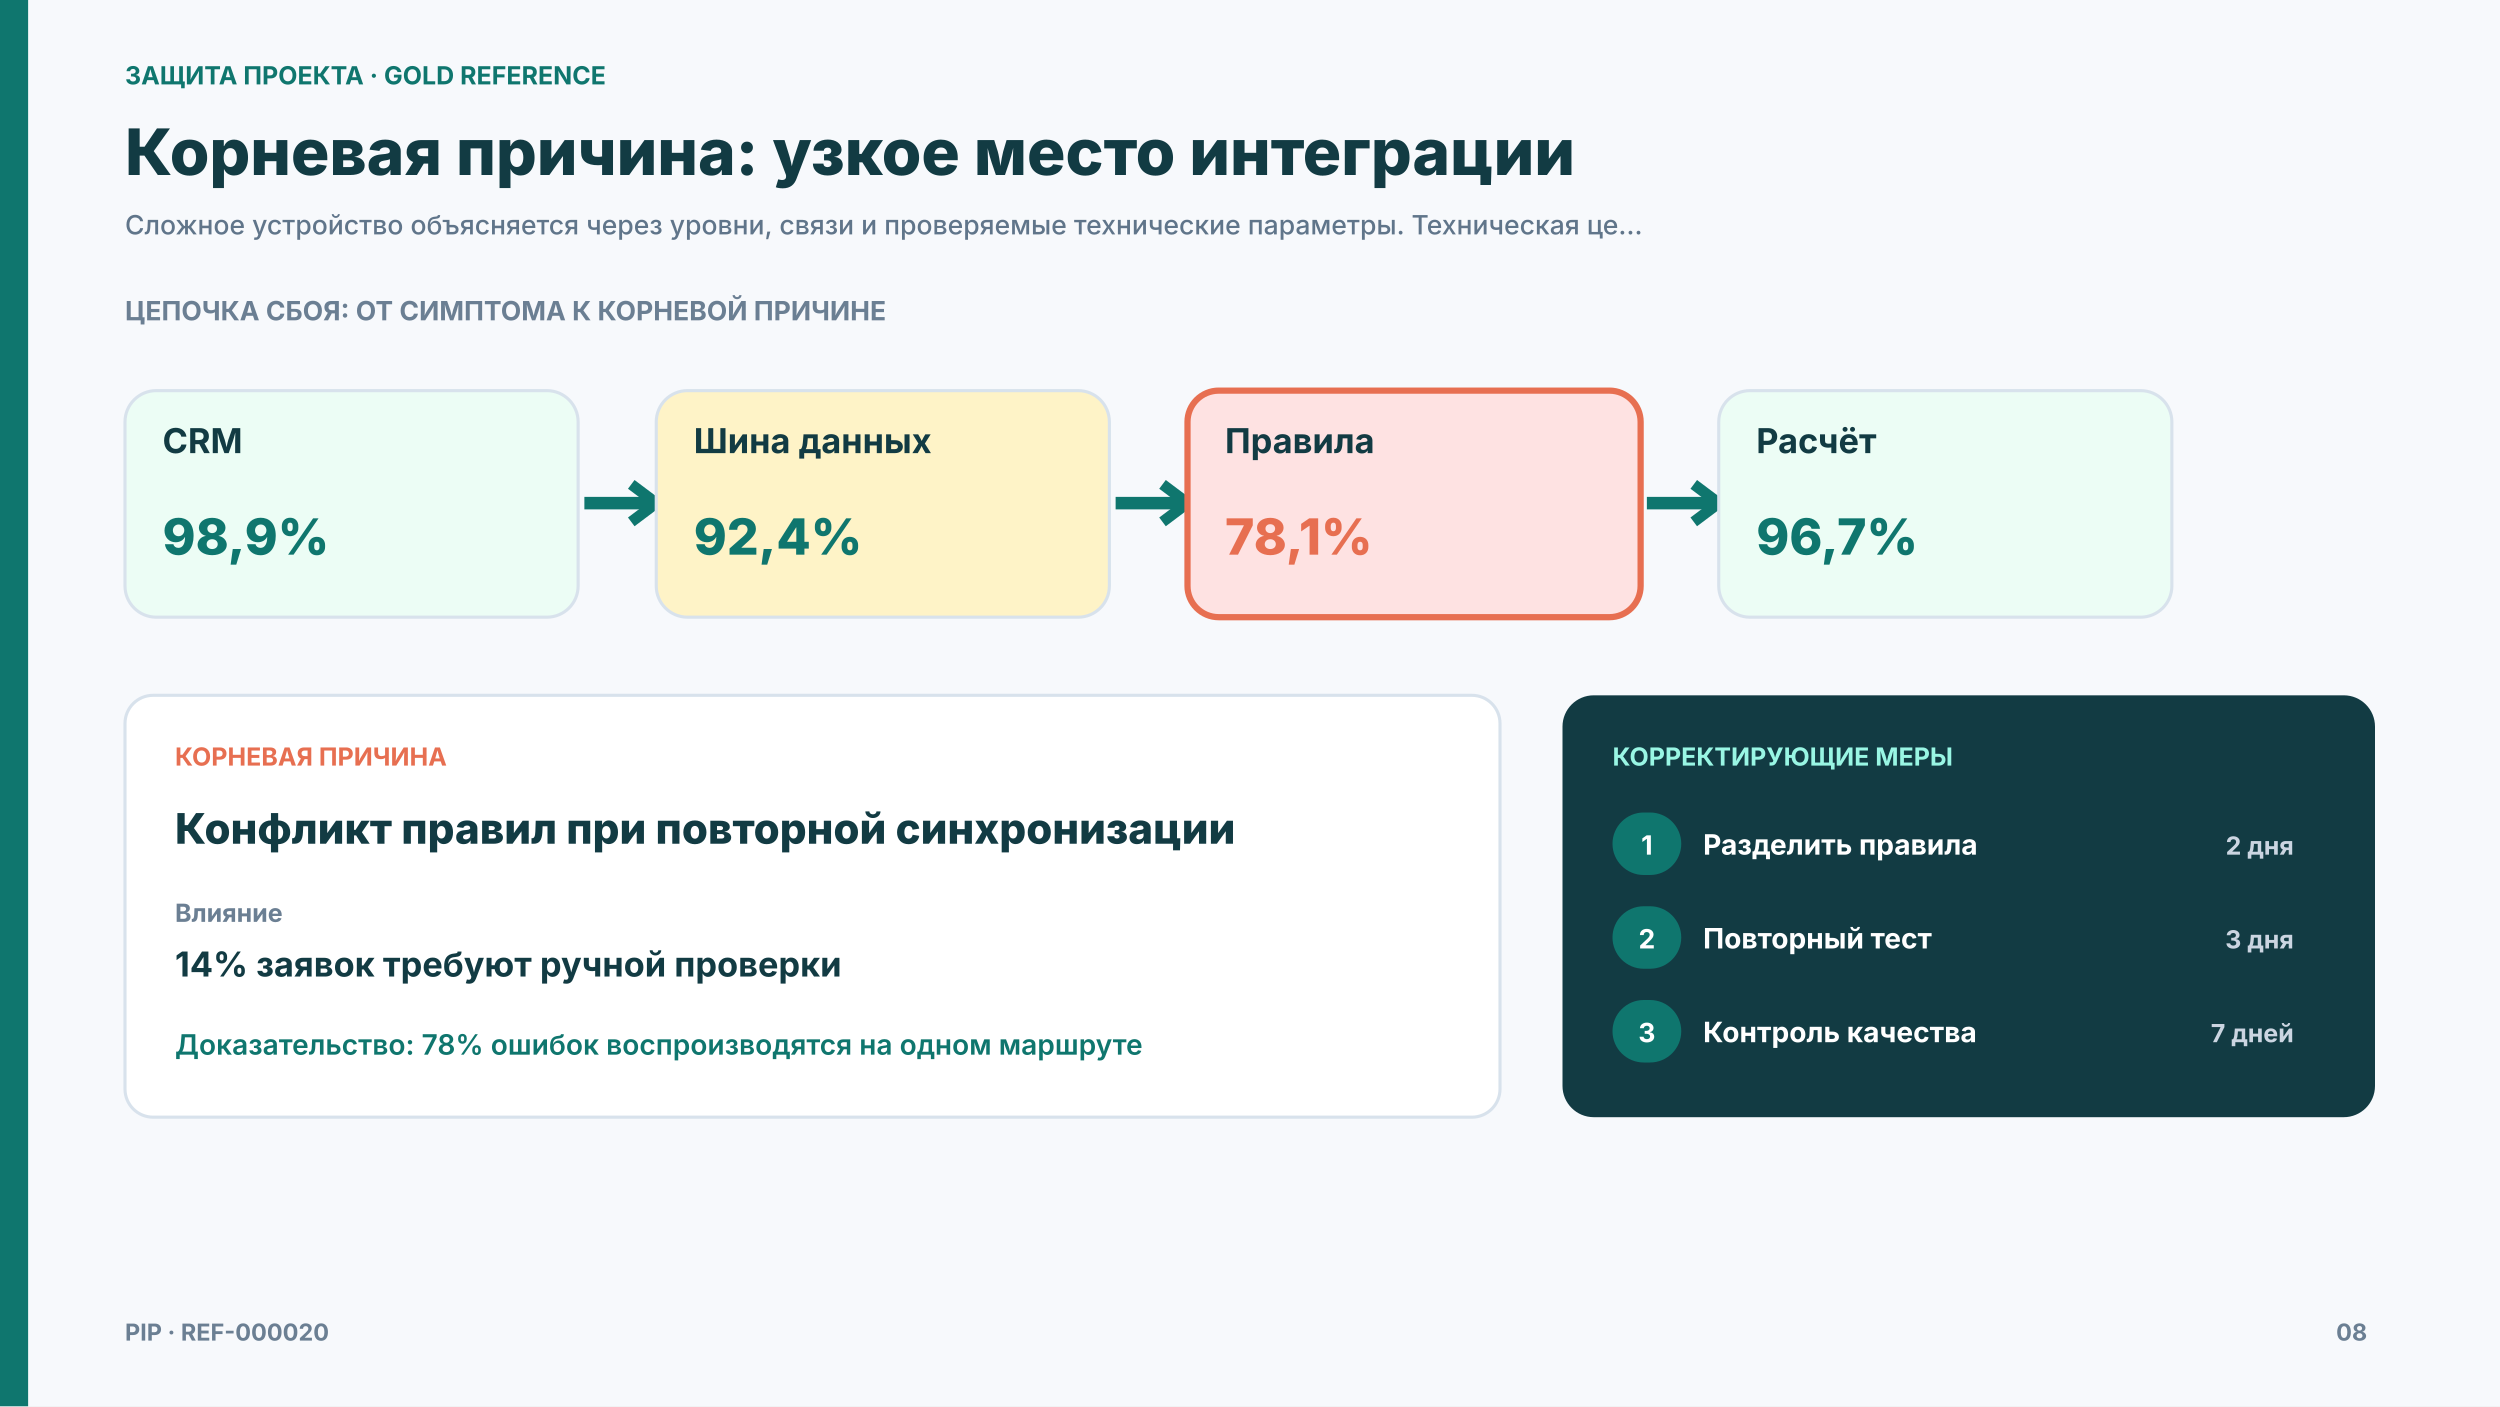
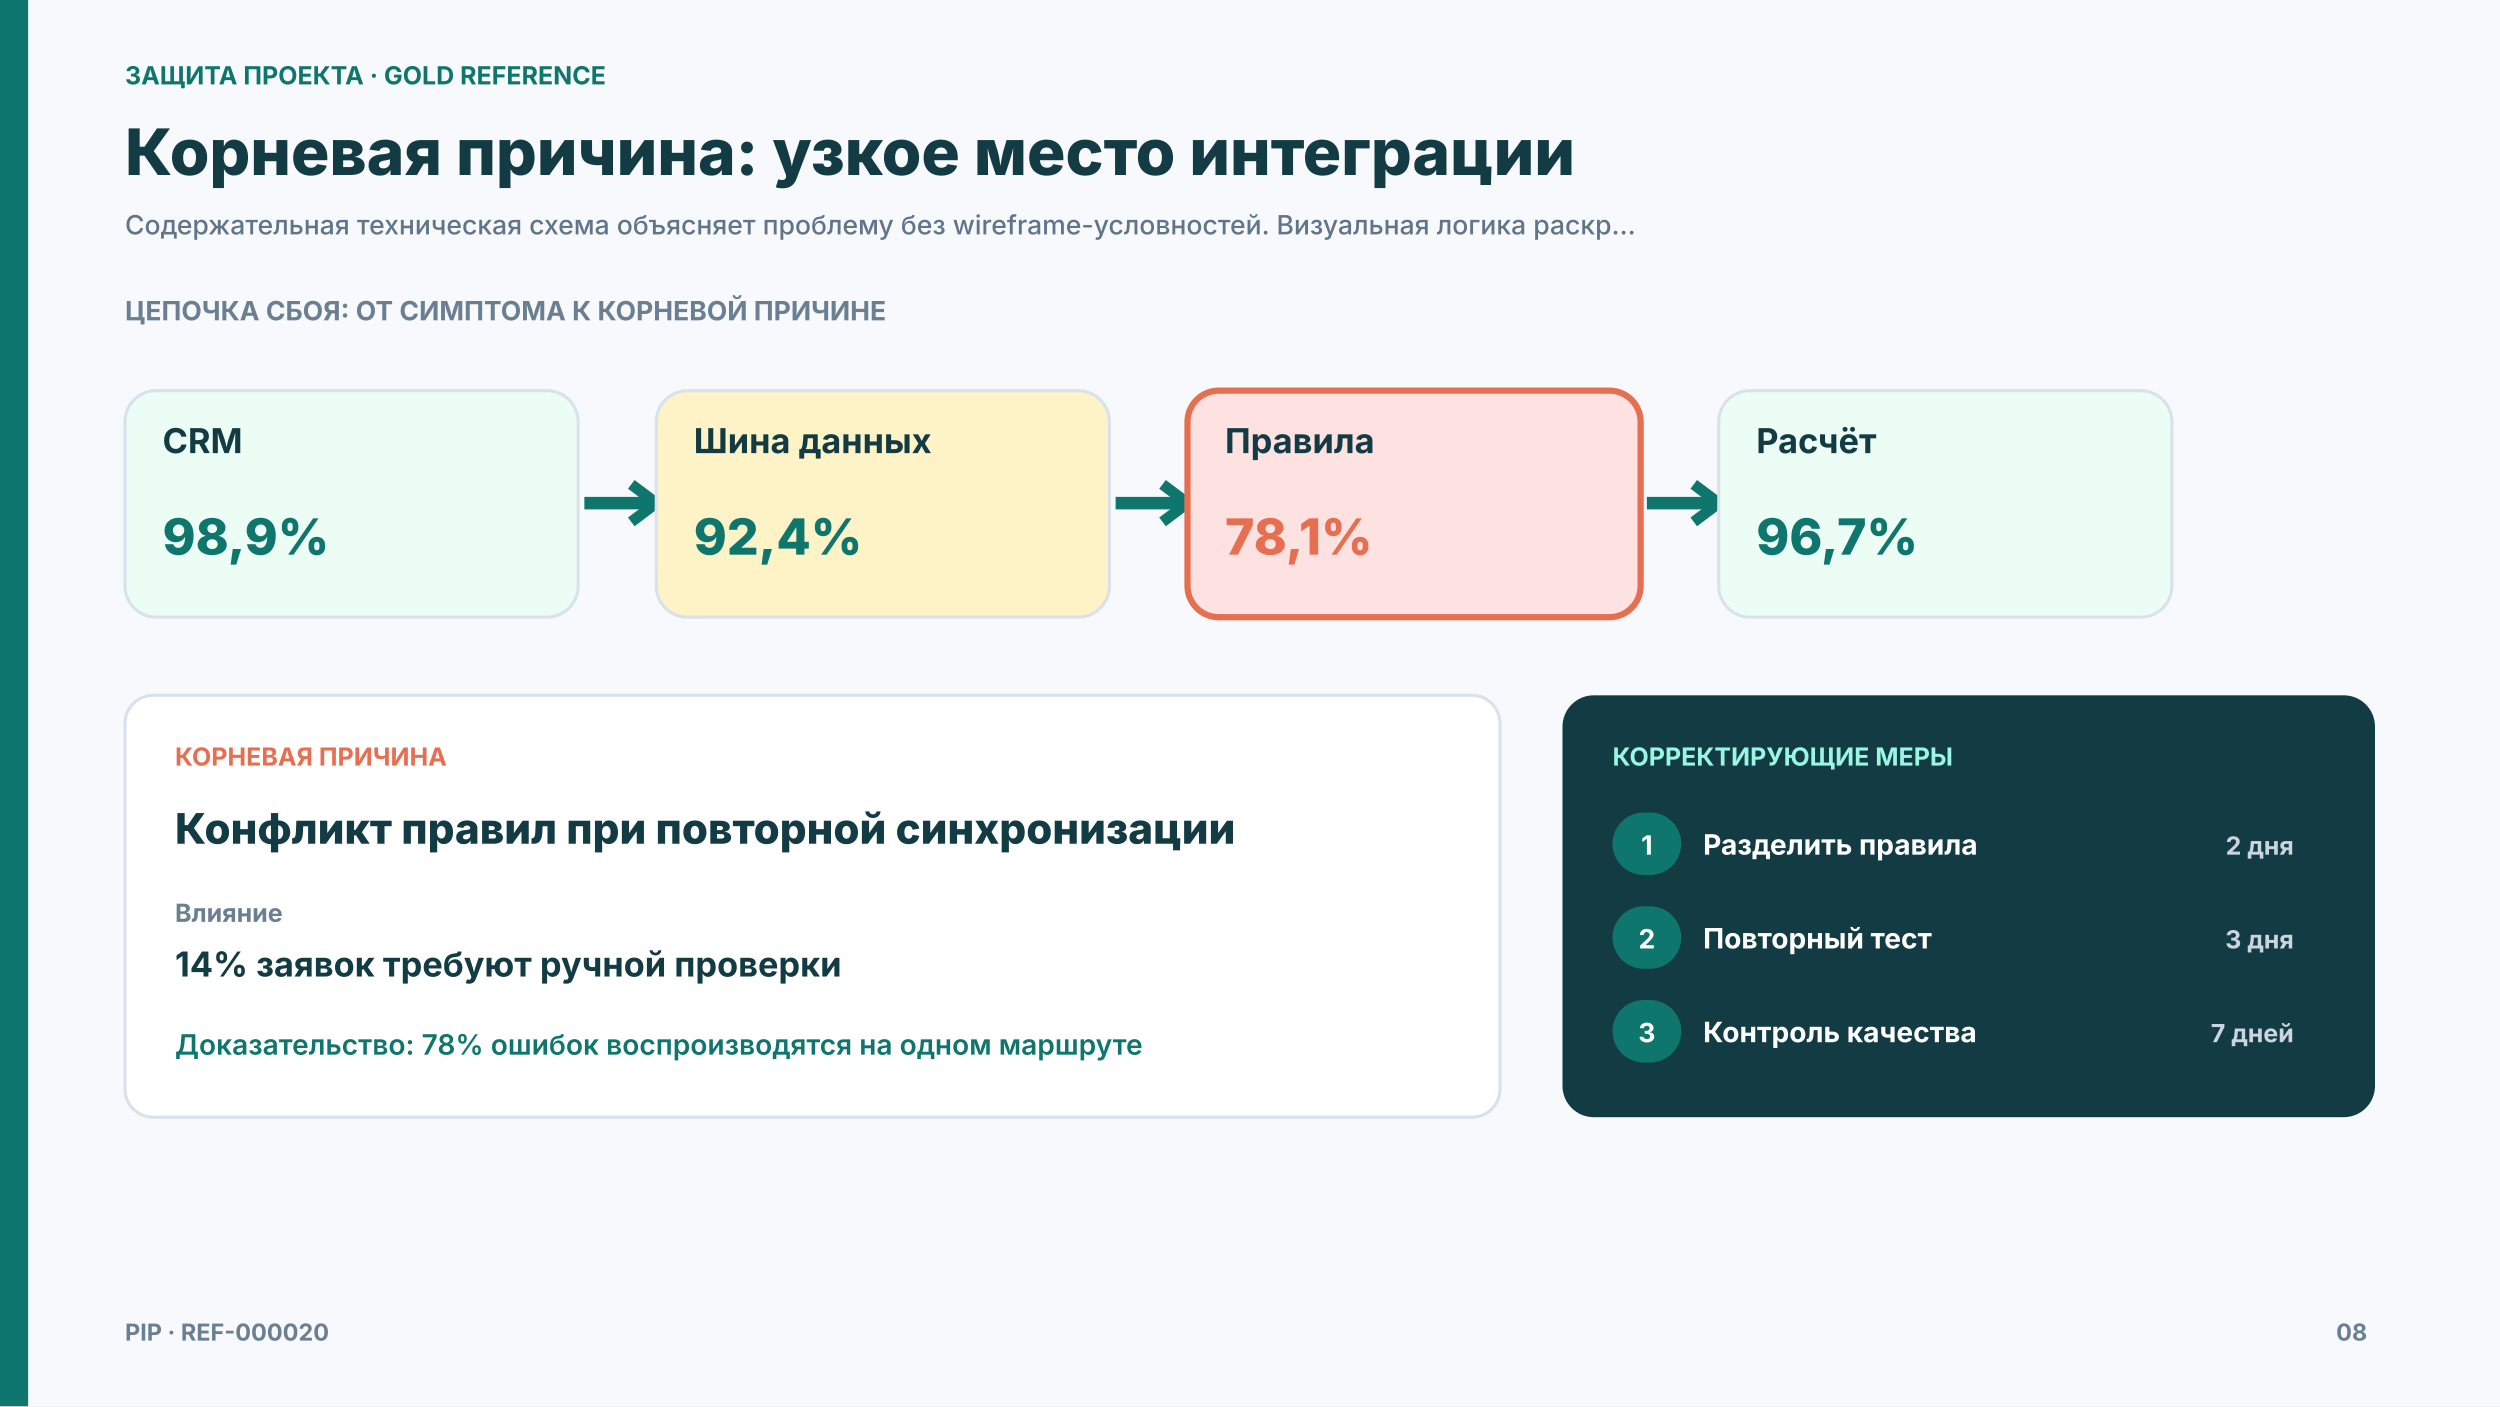
- <svg xmlns="http://www.w3.org/2000/svg" viewBox="0 0 1600 900" role="img" aria-labelledby="title description" data-gold="true" data-layout="gold-08">
+ <svg xmlns="http://www.w3.org/2000/svg" viewBox="0 0 1600 900" role="img" aria-labelledby="title description" data-gold="true" data-source-backed="true" data-preview-mode="original_pip_interpretation" data-layout="gold-08">
  <rect width="1600" height="900" fill="#F7F9FC" />
  <rect x="0" y="0" width="18" height="900" fill="#0F766E" />
  <text x="80" y="54" font-family="Inter, Arial, sans-serif" font-size="16" font-weight="750" fill="#0F766E" text-anchor="start">ЗАЩИТА ПРОЕКТА · GOLD REFERENCE</text>
  <text x="80" y="112" font-family="Inter, Arial, sans-serif" font-size="41" font-weight="800" fill="#123B43" text-anchor="start">Корневая причина: узкое место интеграции</text>
-   <text x="80" y="150" font-family="Inter, Arial, sans-serif" font-size="17" font-weight="500" fill="#60758A" text-anchor="start">Сложное устройство объясняется через уровни, связи и проверяемые технические параметры. Техническая це…</text>
+   <text x="80" y="150" font-family="Inter, Arial, sans-serif" font-size="17" font-weight="500" fill="#60758A" text-anchor="start">Содержательная техническая схема объясняет проблему без wireframe-условностей. Визуальная логика раскр…</text>
  <text x="80" y="205" font-family="Inter, Arial, sans-serif" font-size="17" font-weight="700" fill="#6B7F93" text-anchor="start">ЦЕПОЧКА СБОЯ: ОТ СИМПТОМА К КОРНЕВОЙ ПРИЧИНЕ</text>
  <rect x="80" y="250" width="290" height="145" rx="20" fill="#ECFDF5" stroke="#D8E2EC" stroke-width="2" />
  <text x="104" y="290" font-family="Inter, Arial, sans-serif" font-size="22" font-weight="750" fill="#123B43" text-anchor="start">CRM</text>
  <text x="104" y="355" font-family="Inter, Arial, sans-serif" font-size="32" font-weight="800" fill="#0F766E" text-anchor="start">98,9%</text>
  <path d="M374 322h42" stroke="#0F766E" stroke-width="8" />
  <path d="m404 310 16 12-16 12" fill="none" stroke="#0F766E" stroke-width="7" />
  <rect x="420" y="250" width="290" height="145" rx="20" fill="#FEF3C7" stroke="#D8E2EC" stroke-width="2" />
  <text x="444" y="290" font-family="Inter, Arial, sans-serif" font-size="22" font-weight="750" fill="#123B43" text-anchor="start">Шина данных</text>
  <text x="444" y="355" font-family="Inter, Arial, sans-serif" font-size="32" font-weight="800" fill="#0F766E" text-anchor="start">92,4%</text>
  <path d="M714 322h42" stroke="#0F766E" stroke-width="8" />
  <path d="m744 310 16 12-16 12" fill="none" stroke="#0F766E" stroke-width="7" />
  <rect x="760" y="250" width="290" height="145" rx="20" fill="#FEE2E2" stroke="#E76F51" stroke-width="4" />
  <text x="784" y="290" font-family="Inter, Arial, sans-serif" font-size="22" font-weight="750" fill="#123B43" text-anchor="start">Правила</text>
  <text x="784" y="355" font-family="Inter, Arial, sans-serif" font-size="32" font-weight="800" fill="#E76F51" text-anchor="start">78,1%</text>
  <path d="M1054 322h42" stroke="#0F766E" stroke-width="8" />
  <path d="m1084 310 16 12-16 12" fill="none" stroke="#0F766E" stroke-width="7" />
  <rect x="1100" y="250" width="290" height="145" rx="20" fill="#ECFDF5" stroke="#D8E2EC" stroke-width="2" />
  <text x="1124" y="290" font-family="Inter, Arial, sans-serif" font-size="22" font-weight="750" fill="#123B43" text-anchor="start">Расчёт</text>
  <text x="1124" y="355" font-family="Inter, Arial, sans-serif" font-size="32" font-weight="800" fill="#0F766E" text-anchor="start">96,7%</text>
  <rect x="80" y="445" width="880" height="270" rx="18" fill="#FFFFFF" stroke="#D8E2EC" stroke-width="2" />
  <text x="112" y="490" font-family="Inter, Arial, sans-serif" font-size="16" font-weight="700" fill="#E76F51" text-anchor="start">КОРНЕВАЯ ПРИЧИНА</text>
  <text x="112" y="540" font-family="Inter, Arial, sans-serif" font-size="27" font-weight="800" fill="#123B43" text-anchor="start">Конфликт правил при повторной синхронизации</text>
  <text x="112" y="590" font-family="Inter, Arial, sans-serif" font-size="16" font-weight="700" fill="#6B7F93" text-anchor="start">Влияние</text>
  <text x="112" y="625" font-family="Inter, Arial, sans-serif" font-size="22" font-weight="650" fill="#123B43" text-anchor="start">14% заявок требуют ручной проверки</text>
  <text x="112" y="675" font-family="Inter, Arial, sans-serif" font-size="18" font-weight="600" fill="#0F766E" text-anchor="start">Доказательство: 78% ошибок воспроизводятся на одном маршруте</text>
  <rect x="1000" y="445" width="520" height="270" rx="20" fill="#123B43" stroke="#123B43" stroke-width="0" />
  <text x="1032" y="490" font-family="Inter, Arial, sans-serif" font-size="16" font-weight="700" fill="#99F6E4" text-anchor="start">КОРРЕКТИРУЮЩИЕ МЕРЫ</text>
  <rect x="1032" y="520" width="44" height="40" rx="20" fill="#0F766E" stroke="#0F766E" stroke-width="0" />
  <text x="1054" y="547" font-family="Inter, Arial, sans-serif" font-size="17" font-weight="700" fill="#FFFFFF" text-anchor="middle">1</text>
  <text x="1090" y="547" font-family="Inter, Arial, sans-serif" font-size="18" font-weight="650" fill="#FFFFFF" text-anchor="start">Разделить правила</text>
  <text x="1468" y="547" font-family="Inter, Arial, sans-serif" font-size="16" font-weight="650" fill="#CBD5E1" text-anchor="end">2 дня</text>
  <rect x="1032" y="580" width="44" height="40" rx="20" fill="#0F766E" stroke="#0F766E" stroke-width="0" />
  <text x="1054" y="607" font-family="Inter, Arial, sans-serif" font-size="17" font-weight="700" fill="#FFFFFF" text-anchor="middle">2</text>
  <text x="1090" y="607" font-family="Inter, Arial, sans-serif" font-size="18" font-weight="650" fill="#FFFFFF" text-anchor="start">Повторный тест</text>
  <text x="1468" y="607" font-family="Inter, Arial, sans-serif" font-size="16" font-weight="650" fill="#CBD5E1" text-anchor="end">3 дня</text>
  <rect x="1032" y="640" width="44" height="40" rx="20" fill="#0F766E" stroke="#0F766E" stroke-width="0" />
  <text x="1054" y="667" font-family="Inter, Arial, sans-serif" font-size="17" font-weight="700" fill="#FFFFFF" text-anchor="middle">3</text>
  <text x="1090" y="667" font-family="Inter, Arial, sans-serif" font-size="18" font-weight="650" fill="#FFFFFF" text-anchor="start">Контроль качества</text>
  <text x="1468" y="667" font-family="Inter, Arial, sans-serif" font-size="16" font-weight="650" fill="#CBD5E1" text-anchor="end">7 дней</text>
  <text x="80" y="858" font-family="Inter, Arial, sans-serif" font-size="15" font-weight="700" fill="#6B7F93" text-anchor="start">PIP · REF-000020</text>
  <text x="1515" y="858" font-family="Inter, Arial, sans-serif" font-size="15" font-weight="700" fill="#6B7F93" text-anchor="end">08</text>
</svg>
